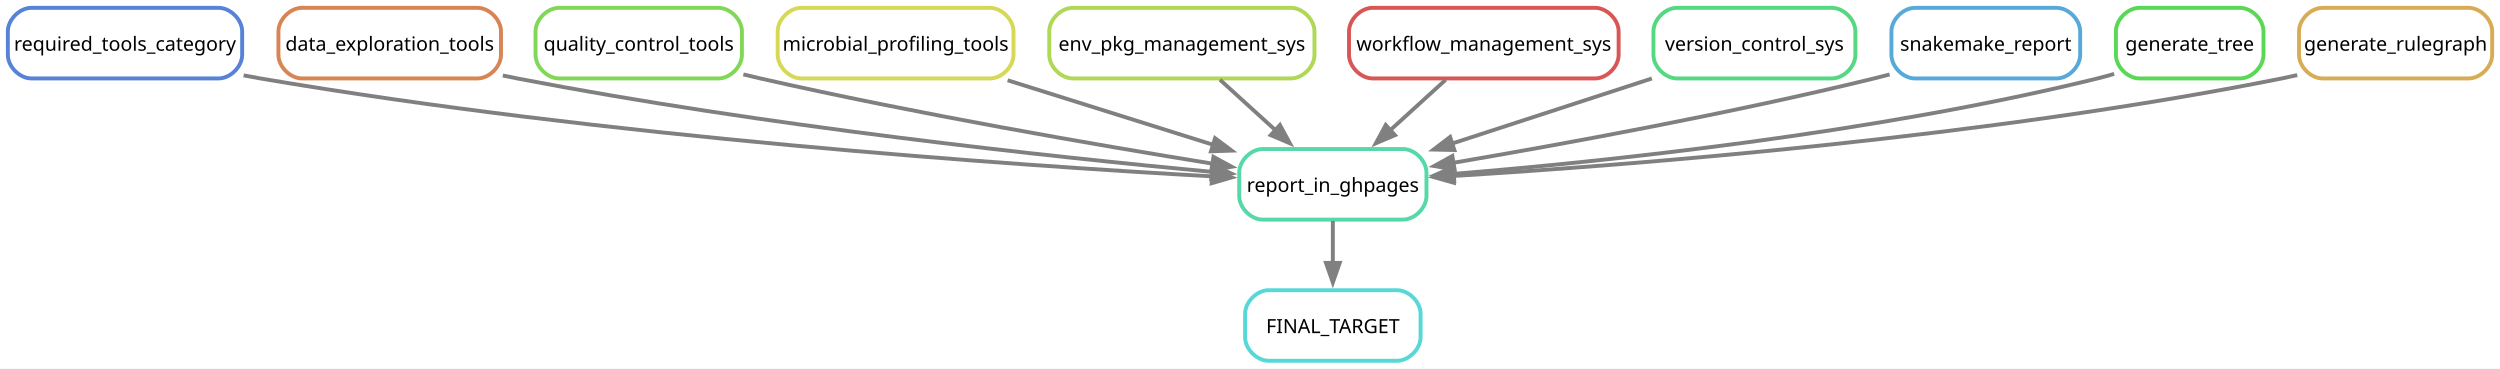
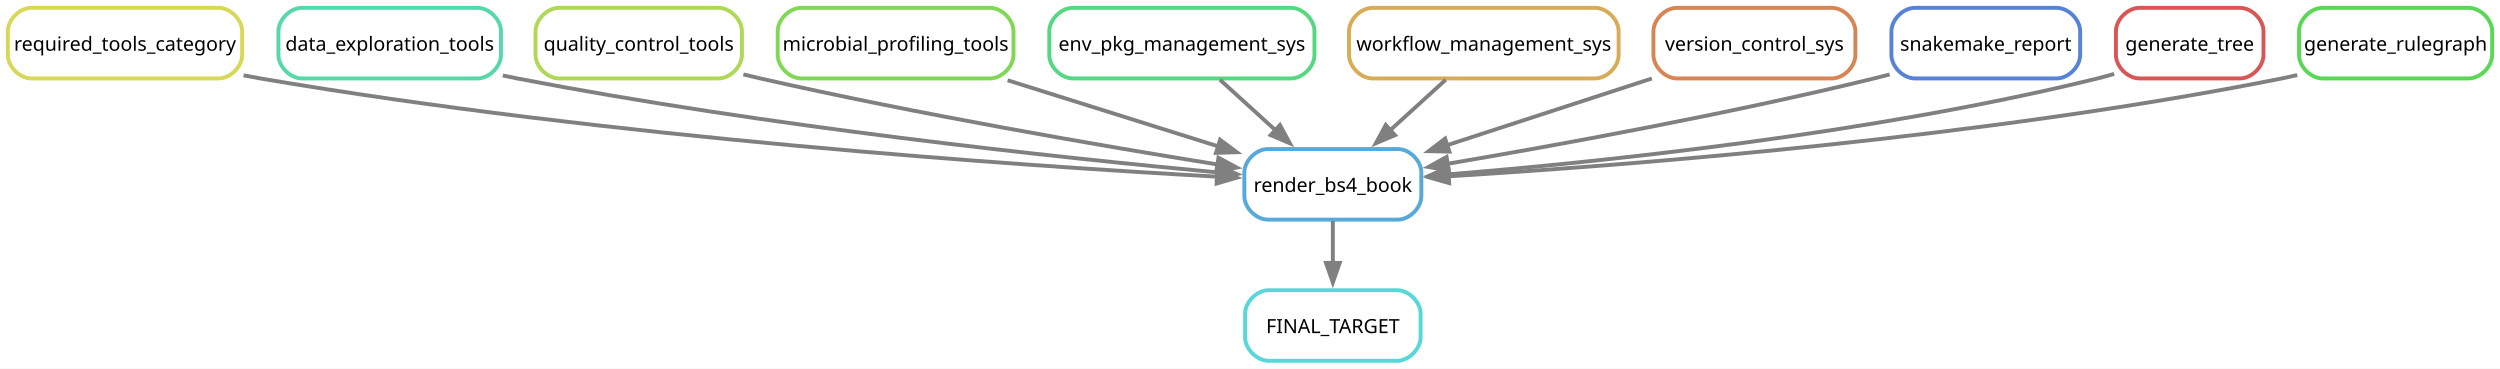
<svg xmlns="http://www.w3.org/2000/svg" width="1275pt" height="188pt" viewBox="0.00 0.00 1275.00 188.00">
  <g id="graph0" class="graph" transform="scale(1 1) rotate(0) translate(4 184)">
    <polygon fill="white" stroke="none" points="-4,4 -4,-184 1271,-184 1271,4 -4,4" />
    <g id="node1" class="node">
      <path fill="none" stroke="#56d8d8" stroke-width="2" d="M708.5,-36C708.5,-36 643,-36 643,-36 637,-36 631,-30 631,-24 631,-24 631,-12 631,-12 631,-6 637,0 643,0 643,0 708.5,0 708.5,0 714.5,0 720.5,-6 720.5,-12 720.5,-12 720.5,-24 720.5,-24 720.5,-30 714.5,-36 708.5,-36" />
      <text text-anchor="middle" x="675.75" y="-14.12" font-family="sans" font-size="10.00">FINAL_TARGET</text>
    </g>
    <g id="node2" class="node">
-       <path fill="none" stroke="#56d8a9" stroke-width="2" d="M711.5,-108C711.5,-108 640,-108 640,-108 634,-108 628,-102 628,-96 628,-96 628,-84 628,-84 628,-78 634,-72 640,-72 640,-72 711.5,-72 711.5,-72 717.5,-72 723.5,-78 723.5,-84 723.5,-84 723.5,-96 723.5,-96 723.5,-102 717.5,-108 711.5,-108" />
-       <text text-anchor="middle" x="675.75" y="-86.12" font-family="sans" font-size="10.00">report_in_ghpages</text>
+       <path fill="none" stroke="#56a9d8" stroke-width="2" d="M708.88,-108C708.88,-108 642.62,-108 642.62,-108 636.62,-108 630.62,-102 630.62,-96 630.62,-96 630.62,-84 630.62,-84 630.62,-78 636.62,-72 642.62,-72 642.62,-72 708.88,-72 708.88,-72 714.88,-72 720.88,-78 720.88,-84 720.88,-84 720.88,-96 720.88,-96 720.88,-102 714.88,-108 708.88,-108" />
+       <text text-anchor="middle" x="675.75" y="-86.12" font-family="sans" font-size="10.00">render_bs4_book</text>
    </g>
    <g id="edge1" class="edge">
      <path fill="none" stroke="grey" stroke-width="2" d="M675.75,-71.34C675.75,-64.75 675.75,-57.08 675.75,-49.67" />
      <polygon fill="grey" stroke="grey" stroke-width="2" points="679.25,-49.93 675.75,-39.93 672.25,-49.93 679.25,-49.93" />
    </g>
    <g id="node3" class="node">
-       <path fill="none" stroke="#5682d8" stroke-width="2" d="M107.5,-180C107.5,-180 12,-180 12,-180 6,-180 0,-174 0,-168 0,-168 0,-156 0,-156 0,-150 6,-144 12,-144 12,-144 107.5,-144 107.5,-144 113.5,-144 119.5,-150 119.5,-156 119.5,-156 119.5,-168 119.5,-168 119.5,-174 113.5,-180 107.5,-180" />
+       <path fill="none" stroke="#d6d856" stroke-width="2" d="M107.5,-180C107.5,-180 12,-180 12,-180 6,-180 0,-174 0,-168 0,-168 0,-156 0,-156 0,-150 6,-144 12,-144 12,-144 107.5,-144 107.5,-144 113.5,-144 119.5,-150 119.5,-156 119.5,-156 119.5,-168 119.5,-168 119.5,-174 113.5,-180 107.5,-180" />
      <text text-anchor="middle" x="59.75" y="-158.12" font-family="sans" font-size="10.00">required_tools_category</text>
    </g>
-     <g id="edge11" class="edge">
-       <path fill="none" stroke="grey" stroke-width="2" d="M120.23,-145.57C123.1,-145.01 125.95,-144.48 128.75,-144 303.54,-114.16 512.84,-99.71 614.42,-94.04" />
-       <polygon fill="grey" stroke="grey" stroke-width="2" points="614.33,-97.55 624.12,-93.51 613.95,-90.56 614.33,-97.55" />
+     <g id="edge5" class="edge">
+       <path fill="none" stroke="grey" stroke-width="2" d="M120.23,-145.57C123.1,-145.01 125.95,-144.48 128.75,-144 304.94,-113.92 516.19,-99.48 616.83,-93.9" />
+       <polygon fill="grey" stroke="grey" stroke-width="2" points="616.89,-97.4 626.69,-93.37 616.51,-90.41 616.89,-97.4" />
    </g>
    <g id="node4" class="node">
-       <path fill="none" stroke="#d88556" stroke-width="2" d="M239.5,-180C239.5,-180 150,-180 150,-180 144,-180 138,-174 138,-168 138,-168 138,-156 138,-156 138,-150 144,-144 150,-144 150,-144 239.5,-144 239.5,-144 245.5,-144 251.5,-150 251.5,-156 251.5,-156 251.5,-168 251.5,-168 251.5,-174 245.5,-180 239.5,-180" />
+       <path fill="none" stroke="#56d8a9" stroke-width="2" d="M239.5,-180C239.5,-180 150,-180 150,-180 144,-180 138,-174 138,-168 138,-168 138,-156 138,-156 138,-150 144,-144 150,-144 150,-144 239.5,-144 239.5,-144 245.5,-144 251.5,-150 251.5,-156 251.5,-156 251.5,-168 251.5,-168 251.5,-174 245.5,-180 239.5,-180" />
      <text text-anchor="middle" x="194.75" y="-158.12" font-family="sans" font-size="10.00">data_exploration_tools</text>
    </g>
-     <g id="edge3" class="edge">
-       <path fill="none" stroke="grey" stroke-width="2" d="M252.43,-145.5C254.9,-144.97 257.35,-144.47 259.75,-144 384.63,-119.82 532.82,-103.96 614.33,-96.32" />
-       <polygon fill="grey" stroke="grey" stroke-width="2" points="614.42,-99.83 624.06,-95.43 613.78,-92.86 614.42,-99.83" />
+     <g id="edge10" class="edge">
+       <path fill="none" stroke="grey" stroke-width="2" d="M252.43,-145.5C254.9,-144.97 257.35,-144.47 259.75,-144 386.03,-119.55 536.13,-103.6 617.04,-96.07" />
+       <polygon fill="grey" stroke="grey" stroke-width="2" points="617.24,-99.57 626.88,-95.17 616.6,-92.6 617.24,-99.57" />
    </g>
    <g id="node5" class="node">
-       <path fill="none" stroke="#80d856" stroke-width="2" d="M362.38,-180C362.38,-180 281.12,-180 281.12,-180 275.12,-180 269.12,-174 269.12,-168 269.12,-168 269.12,-156 269.12,-156 269.12,-150 275.12,-144 281.12,-144 281.12,-144 362.38,-144 362.38,-144 368.38,-144 374.38,-150 374.38,-156 374.38,-156 374.38,-168 374.38,-168 374.38,-174 368.38,-180 362.38,-180" />
+       <path fill="none" stroke="#afd856" stroke-width="2" d="M362.38,-180C362.38,-180 281.12,-180 281.12,-180 275.12,-180 269.12,-174 269.12,-168 269.12,-168 269.12,-156 269.12,-156 269.12,-150 275.12,-144 281.12,-144 281.12,-144 362.38,-144 362.38,-144 368.38,-144 374.38,-150 374.38,-156 374.38,-156 374.38,-168 374.38,-168 374.38,-174 368.38,-180 362.38,-180" />
      <text text-anchor="middle" x="321.75" y="-158.12" font-family="sans" font-size="10.00">quality_control_tools</text>
    </g>
-     <g id="edge7" class="edge">
-       <path fill="none" stroke="grey" stroke-width="2" d="M375.11,-146.05C378.03,-145.33 380.92,-144.64 383.75,-144 462.97,-125.99 555.38,-110.06 614.68,-100.48" />
-       <polygon fill="grey" stroke="grey" stroke-width="2" points="614.87,-103.99 624.19,-98.95 613.76,-97.08 614.87,-103.99" />
+     <g id="edge6" class="edge">
+       <path fill="none" stroke="grey" stroke-width="2" d="M375.11,-146.05C378.03,-145.33 380.92,-144.64 383.75,-144 463.97,-125.76 557.72,-109.65 616.91,-100.12" />
+       <polygon fill="grey" stroke="grey" stroke-width="2" points="617.41,-103.58 626.74,-98.55 616.31,-96.67 617.41,-103.58" />
    </g>
    <g id="node6" class="node">
-       <path fill="none" stroke="#d6d856" stroke-width="2" d="M500.88,-180C500.88,-180 404.62,-180 404.62,-180 398.62,-180 392.62,-174 392.62,-168 392.62,-168 392.62,-156 392.62,-156 392.62,-150 398.62,-144 404.62,-144 404.62,-144 500.88,-144 500.88,-144 506.88,-144 512.88,-150 512.88,-156 512.88,-156 512.88,-168 512.88,-168 512.88,-174 506.88,-180 500.88,-180" />
+       <path fill="none" stroke="#80d856" stroke-width="2" d="M500.88,-180C500.88,-180 404.62,-180 404.62,-180 398.62,-180 392.62,-174 392.62,-168 392.62,-168 392.62,-156 392.62,-156 392.62,-150 398.62,-144 404.62,-144 404.62,-144 500.88,-144 500.88,-144 506.88,-144 512.88,-150 512.88,-156 512.88,-156 512.88,-168 512.88,-168 512.88,-174 506.88,-180 500.88,-180" />
      <text text-anchor="middle" x="452.75" y="-158.12" font-family="sans" font-size="10.00">microbial_profiling_tools</text>
    </g>
-     <g id="edge4" class="edge">
-       <path fill="none" stroke="grey" stroke-width="2" d="M509.89,-143.06C542.04,-132.97 582.18,-120.37 614.92,-110.09" />
-       <polygon fill="grey" stroke="grey" stroke-width="2" points="615.69,-113.52 624.18,-107.19 613.6,-106.84 615.69,-113.52" />
+     <g id="edge7" class="edge">
+       <path fill="none" stroke="grey" stroke-width="2" d="M509.89,-143.06C542.84,-132.72 584.19,-119.74 617.35,-109.33" />
+       <polygon fill="grey" stroke="grey" stroke-width="2" points="618.25,-112.72 626.74,-106.38 616.15,-106.04 618.25,-112.72" />
    </g>
    <g id="node7" class="node">
-       <path fill="none" stroke="#afd856" stroke-width="2" d="M654.38,-180C654.38,-180 543.12,-180 543.12,-180 537.12,-180 531.12,-174 531.12,-168 531.12,-168 531.12,-156 531.12,-156 531.12,-150 537.12,-144 543.12,-144 543.12,-144 654.38,-144 654.38,-144 660.38,-144 666.38,-150 666.38,-156 666.38,-156 666.38,-168 666.38,-168 666.38,-174 660.38,-180 654.38,-180" />
+       <path fill="none" stroke="#56d882" stroke-width="2" d="M654.38,-180C654.38,-180 543.12,-180 543.12,-180 537.12,-180 531.12,-174 531.12,-168 531.12,-168 531.12,-156 531.12,-156 531.12,-150 537.12,-144 543.12,-144 543.12,-144 654.38,-144 654.38,-144 660.38,-144 666.38,-150 666.38,-156 666.38,-156 666.38,-168 666.38,-168 666.38,-174 660.38,-180 654.38,-180" />
      <text text-anchor="middle" x="598.75" y="-158.12" font-family="sans" font-size="10.00">env_pkg_management_sys</text>
    </g>
-     <g id="edge6" class="edge">
+     <g id="edge9" class="edge">
      <path fill="none" stroke="grey" stroke-width="2" d="M618.18,-143.34C626.78,-135.52 637.07,-126.16 646.56,-117.53" />
      <polygon fill="grey" stroke="grey" stroke-width="2" points="648.77,-120.25 653.82,-110.94 644.06,-115.07 648.77,-120.25" />
    </g>
    <g id="node8" class="node">
-       <path fill="none" stroke="#d85656" stroke-width="2" d="M809.5,-180C809.5,-180 696,-180 696,-180 690,-180 684,-174 684,-168 684,-168 684,-156 684,-156 684,-150 690,-144 696,-144 696,-144 809.5,-144 809.5,-144 815.5,-144 821.5,-150 821.5,-156 821.5,-156 821.5,-168 821.5,-168 821.5,-174 815.5,-180 809.5,-180" />
+       <path fill="none" stroke="#d8ac56" stroke-width="2" d="M809.5,-180C809.5,-180 696,-180 696,-180 690,-180 684,-174 684,-168 684,-168 684,-156 684,-156 684,-150 690,-144 696,-144 696,-144 809.5,-144 809.5,-144 815.5,-144 821.5,-150 821.5,-156 821.5,-156 821.5,-168 821.5,-168 821.5,-174 815.5,-180 809.5,-180" />
      <text text-anchor="middle" x="752.75" y="-158.12" font-family="sans" font-size="10.00">workflow_management_sys</text>
    </g>
-     <g id="edge2" class="edge">
+     <g id="edge4" class="edge">
      <path fill="none" stroke="grey" stroke-width="2" d="M733.32,-143.34C724.72,-135.52 714.43,-126.16 704.94,-117.53" />
      <polygon fill="grey" stroke="grey" stroke-width="2" points="707.44,-115.07 697.68,-110.94 702.73,-120.25 707.44,-115.07" />
    </g>
    <g id="node9" class="node">
-       <path fill="none" stroke="#56d882" stroke-width="2" d="M930.25,-180C930.25,-180 851.25,-180 851.25,-180 845.25,-180 839.25,-174 839.25,-168 839.25,-168 839.25,-156 839.25,-156 839.25,-150 845.25,-144 851.25,-144 851.25,-144 930.25,-144 930.25,-144 936.25,-144 942.25,-150 942.25,-156 942.25,-156 942.25,-168 942.25,-168 942.25,-174 936.25,-180 930.25,-180" />
+       <path fill="none" stroke="#d88556" stroke-width="2" d="M930.25,-180C930.25,-180 851.25,-180 851.25,-180 845.25,-180 839.25,-174 839.25,-168 839.25,-168 839.25,-156 839.25,-156 839.25,-150 845.25,-144 851.25,-144 851.25,-144 930.25,-144 930.25,-144 936.25,-144 942.25,-150 942.25,-156 942.25,-156 942.25,-168 942.25,-168 942.25,-174 936.25,-180 930.25,-180" />
      <text text-anchor="middle" x="890.75" y="-158.12" font-family="sans" font-size="10.00">version_control_sys</text>
    </g>
-     <g id="edge8" class="edge">
-       <path fill="none" stroke="grey" stroke-width="2" d="M838.43,-143.97C807.71,-133.96 768.73,-121.27 736.63,-110.82" />
-       <polygon fill="grey" stroke="grey" stroke-width="2" points="737.72,-107.49 727.13,-107.73 735.55,-114.15 737.72,-107.49" />
+     <g id="edge3" class="edge">
+       <path fill="none" stroke="grey" stroke-width="2" d="M838.43,-143.97C806.8,-133.67 766.42,-120.52 733.81,-109.9" />
+       <polygon fill="grey" stroke="grey" stroke-width="2" points="735.19,-106.67 724.6,-106.9 733.02,-113.33 735.19,-106.67" />
    </g>
    <g id="node10" class="node">
-       <path fill="none" stroke="#56a9d8" stroke-width="2" d="M1044.88,-180C1044.88,-180 972.62,-180 972.62,-180 966.62,-180 960.62,-174 960.62,-168 960.62,-168 960.62,-156 960.62,-156 960.62,-150 966.62,-144 972.62,-144 972.62,-144 1044.88,-144 1044.88,-144 1050.88,-144 1056.88,-150 1056.88,-156 1056.88,-156 1056.88,-168 1056.88,-168 1056.88,-174 1050.88,-180 1044.88,-180" />
+       <path fill="none" stroke="#5682d8" stroke-width="2" d="M1044.88,-180C1044.88,-180 972.62,-180 972.62,-180 966.62,-180 960.62,-174 960.62,-168 960.62,-168 960.62,-156 960.62,-156 960.62,-150 966.62,-144 972.62,-144 972.62,-144 1044.88,-144 1044.88,-144 1050.88,-144 1056.88,-150 1056.88,-156 1056.88,-156 1056.88,-168 1056.88,-168 1056.88,-174 1050.88,-180 1044.88,-180" />
      <text text-anchor="middle" x="1008.75" y="-158.12" font-family="sans" font-size="10.00">snakemake_report</text>
    </g>
-     <g id="edge10" class="edge">
-       <path fill="none" stroke="grey" stroke-width="2" d="M959.71,-146.03C957.02,-145.32 954.36,-144.64 951.75,-144 878.54,-126.1 793.19,-110.51 737.01,-100.95" />
-       <polygon fill="grey" stroke="grey" stroke-width="2" points="737.86,-97.54 727.41,-99.33 736.69,-104.45 737.86,-97.54" />
+     <g id="edge11" class="edge">
+       <path fill="none" stroke="grey" stroke-width="2" d="M959.71,-146.03C957.02,-145.32 954.36,-144.64 951.75,-144 877.22,-125.78 790.11,-109.94 734,-100.44" />
+       <polygon fill="grey" stroke="grey" stroke-width="2" points="734.9,-97.04 724.46,-98.84 733.74,-103.95 734.9,-97.04" />
    </g>
    <g id="node11" class="node">
-       <path fill="none" stroke="#59d856" stroke-width="2" d="M1138.38,-180C1138.38,-180 1087.12,-180 1087.12,-180 1081.12,-180 1075.12,-174 1075.12,-168 1075.12,-168 1075.12,-156 1075.12,-156 1075.12,-150 1081.12,-144 1087.12,-144 1087.12,-144 1138.38,-144 1138.38,-144 1144.38,-144 1150.38,-150 1150.38,-156 1150.38,-156 1150.38,-168 1150.38,-168 1150.38,-174 1144.38,-180 1138.38,-180" />
+       <path fill="none" stroke="#d85656" stroke-width="2" d="M1138.38,-180C1138.38,-180 1087.12,-180 1087.12,-180 1081.12,-180 1075.12,-174 1075.12,-168 1075.12,-168 1075.12,-156 1075.12,-156 1075.12,-150 1081.12,-144 1087.12,-144 1087.12,-144 1138.38,-144 1138.38,-144 1144.38,-144 1150.38,-150 1150.38,-156 1150.38,-156 1150.38,-168 1150.38,-168 1150.38,-174 1144.38,-180 1138.38,-180" />
      <text text-anchor="middle" x="1112.75" y="-158.12" font-family="sans" font-size="10.00">generate_tree</text>
    </g>
-     <g id="edge9" class="edge">
-       <path fill="none" stroke="grey" stroke-width="2" d="M1074.22,-146.33C1071.38,-145.47 1068.53,-144.68 1065.75,-144 951.59,-115.93 814.73,-101.65 737.24,-95.31" />
-       <polygon fill="grey" stroke="grey" stroke-width="2" points="737.66,-91.83 727.42,-94.52 737.11,-98.81 737.66,-91.83" />
+     <g id="edge2" class="edge">
+       <path fill="none" stroke="grey" stroke-width="2" d="M1074.22,-146.33C1071.38,-145.47 1068.53,-144.68 1065.75,-144 950.18,-115.59 811.34,-101.3 734.39,-95.07" />
+       <polygon fill="grey" stroke="grey" stroke-width="2" points="734.93,-91.61 724.69,-94.31 734.39,-98.58 734.93,-91.61" />
    </g>
    <g id="node12" class="node">
-       <path fill="none" stroke="#d8ac56" stroke-width="2" d="M1255,-180C1255,-180 1180.5,-180 1180.5,-180 1174.5,-180 1168.5,-174 1168.5,-168 1168.5,-168 1168.5,-156 1168.5,-156 1168.5,-150 1174.5,-144 1180.5,-144 1180.5,-144 1255,-144 1255,-144 1261,-144 1267,-150 1267,-156 1267,-156 1267,-168 1267,-168 1267,-174 1261,-180 1255,-180" />
+       <path fill="none" stroke="#59d856" stroke-width="2" d="M1255,-180C1255,-180 1180.5,-180 1180.5,-180 1174.5,-180 1168.5,-174 1168.5,-168 1168.5,-168 1168.5,-156 1168.5,-156 1168.5,-150 1174.5,-144 1180.5,-144 1180.5,-144 1255,-144 1255,-144 1261,-144 1267,-150 1267,-156 1267,-156 1267,-168 1267,-168 1267,-174 1261,-180 1255,-180" />
      <text text-anchor="middle" x="1217.75" y="-158.12" font-family="sans" font-size="10.00">generate_rulegraph</text>
    </g>
-     <g id="edge5" class="edge">
-       <path fill="none" stroke="grey" stroke-width="2" d="M1167.59,-145.71C1164.95,-145.09 1162.32,-144.51 1159.75,-144 1009.63,-114.02 829.7,-99.94 737.26,-94.26" />
-       <polygon fill="grey" stroke="grey" stroke-width="2" points="737.48,-90.77 727.29,-93.66 737.06,-97.75 737.48,-90.77" />
+     <g id="edge8" class="edge">
+       <path fill="none" stroke="grey" stroke-width="2" d="M1167.59,-145.71C1164.95,-145.09 1162.32,-144.51 1159.75,-144 1008.25,-113.75 826.39,-99.68 734.73,-94.1" />
+       <polygon fill="grey" stroke="grey" stroke-width="2" points="735.08,-90.62 724.89,-93.52 734.67,-97.61 735.08,-90.62" />
    </g>
  </g>
</svg>
